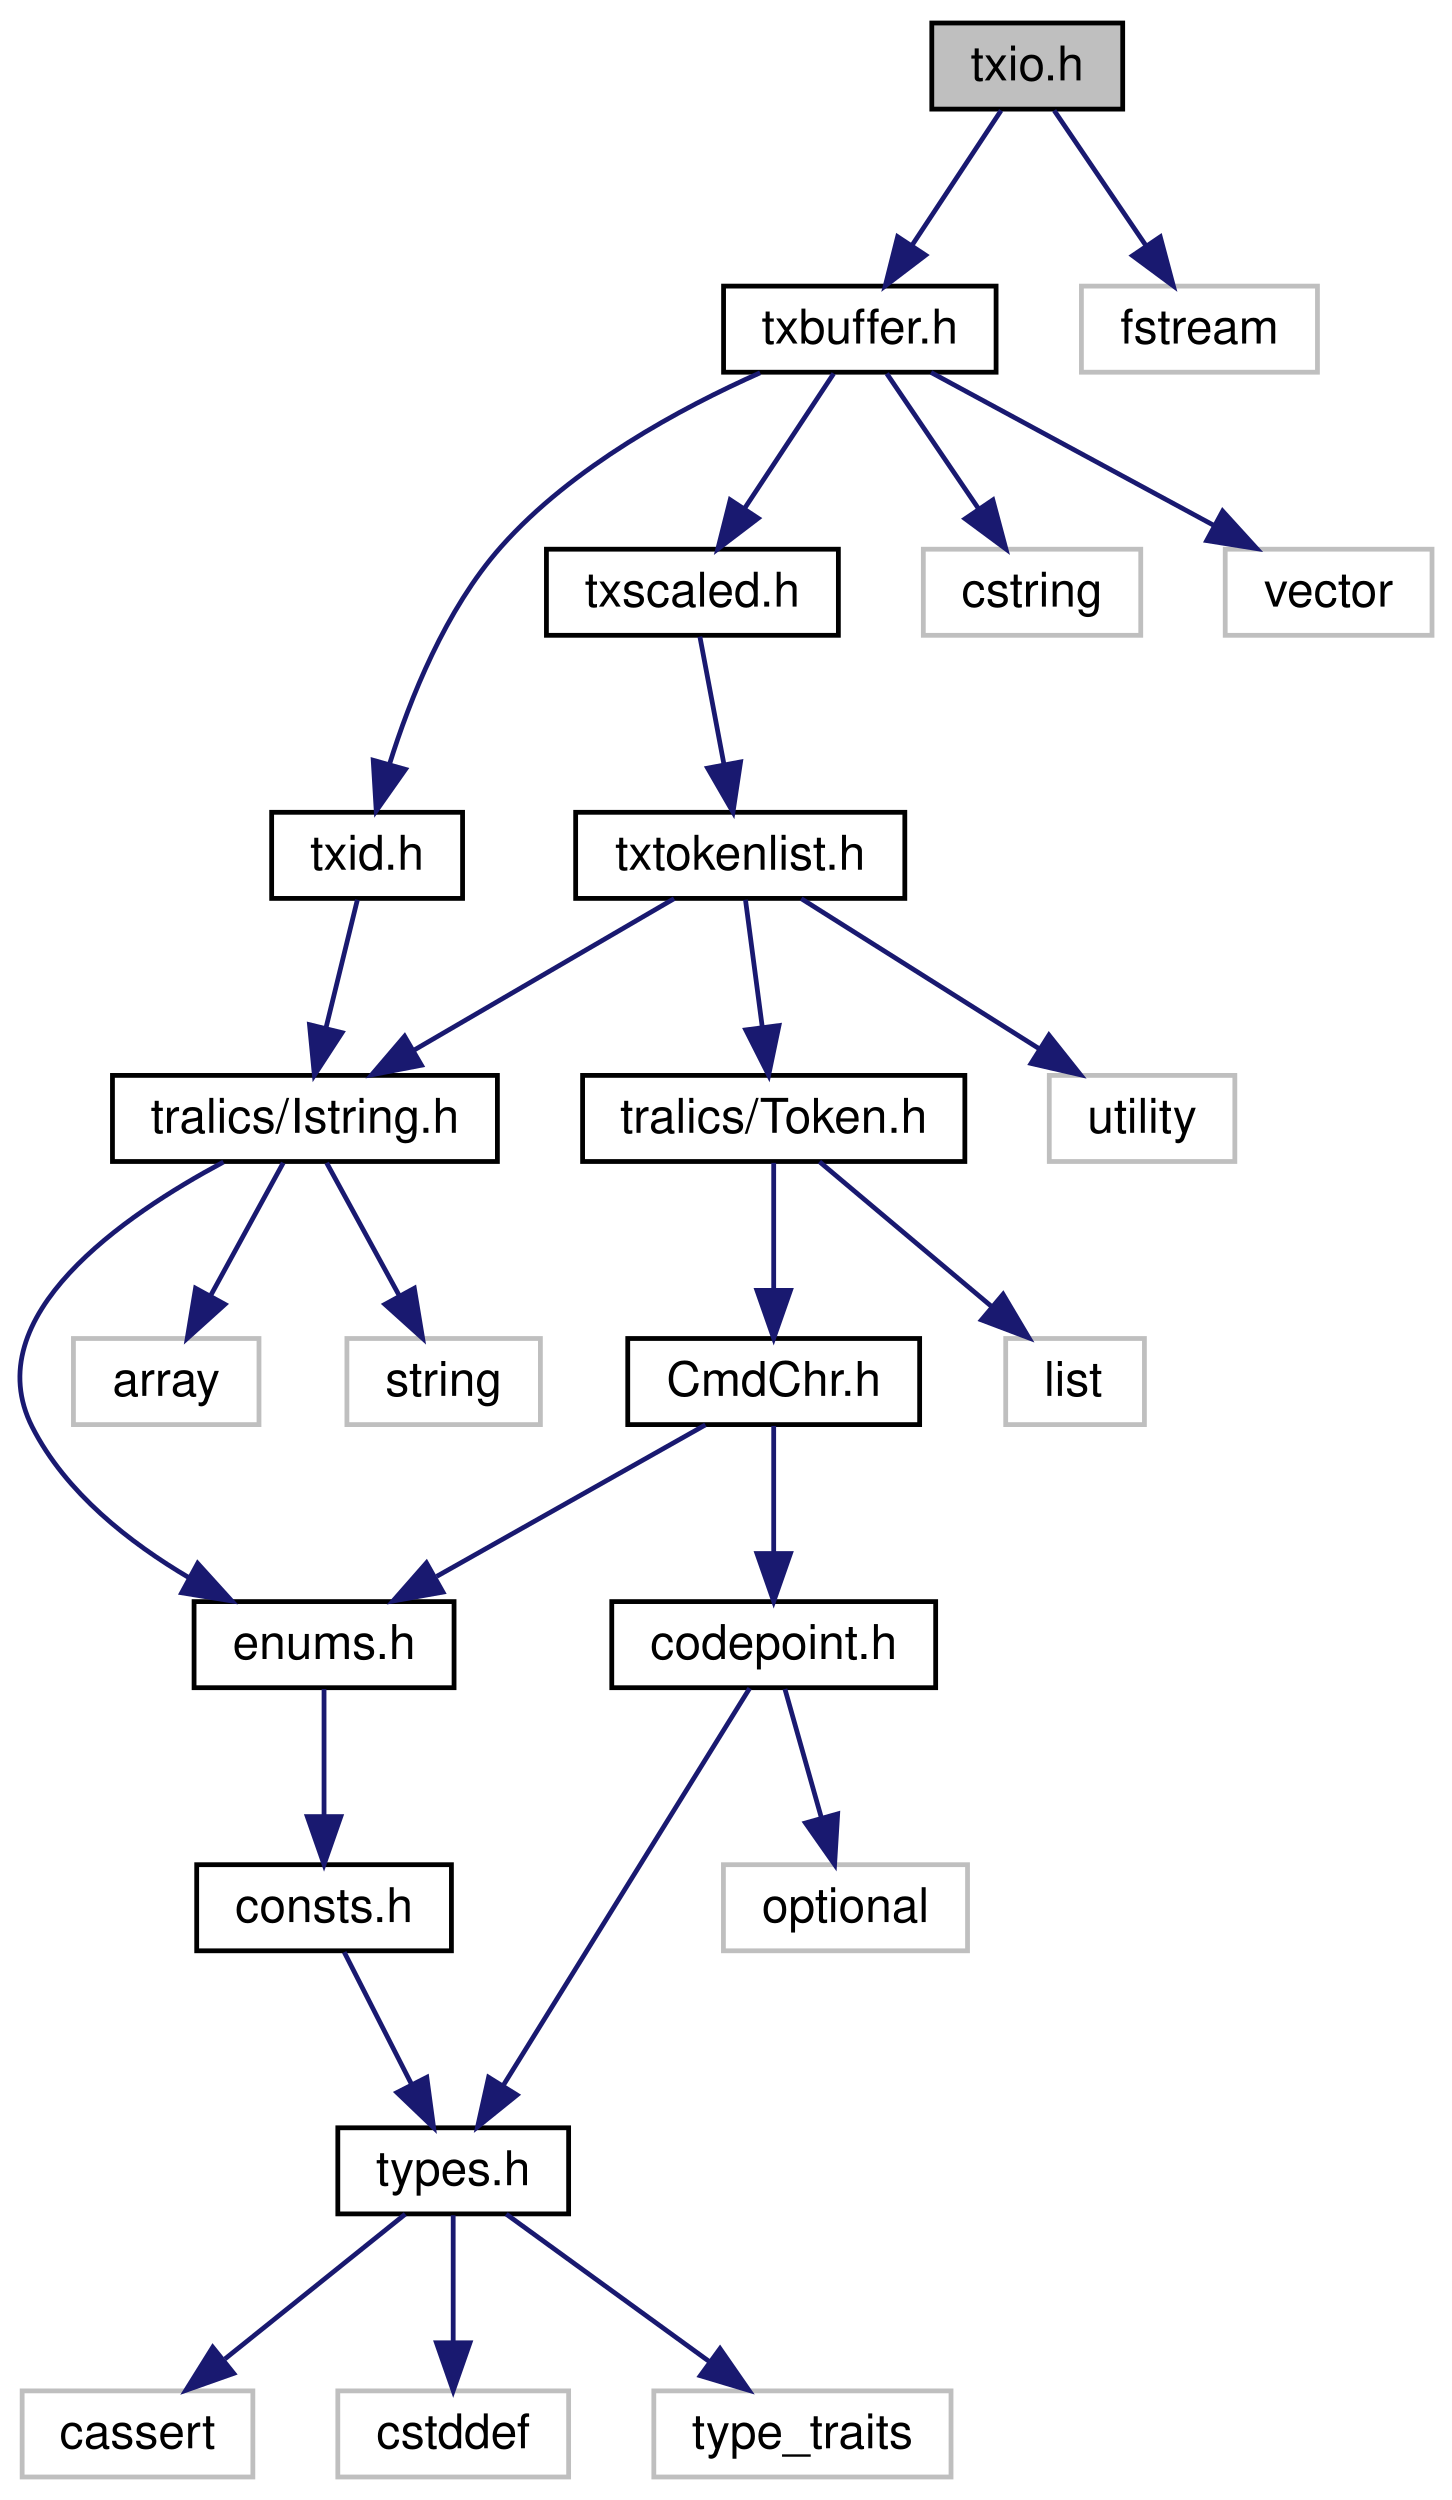
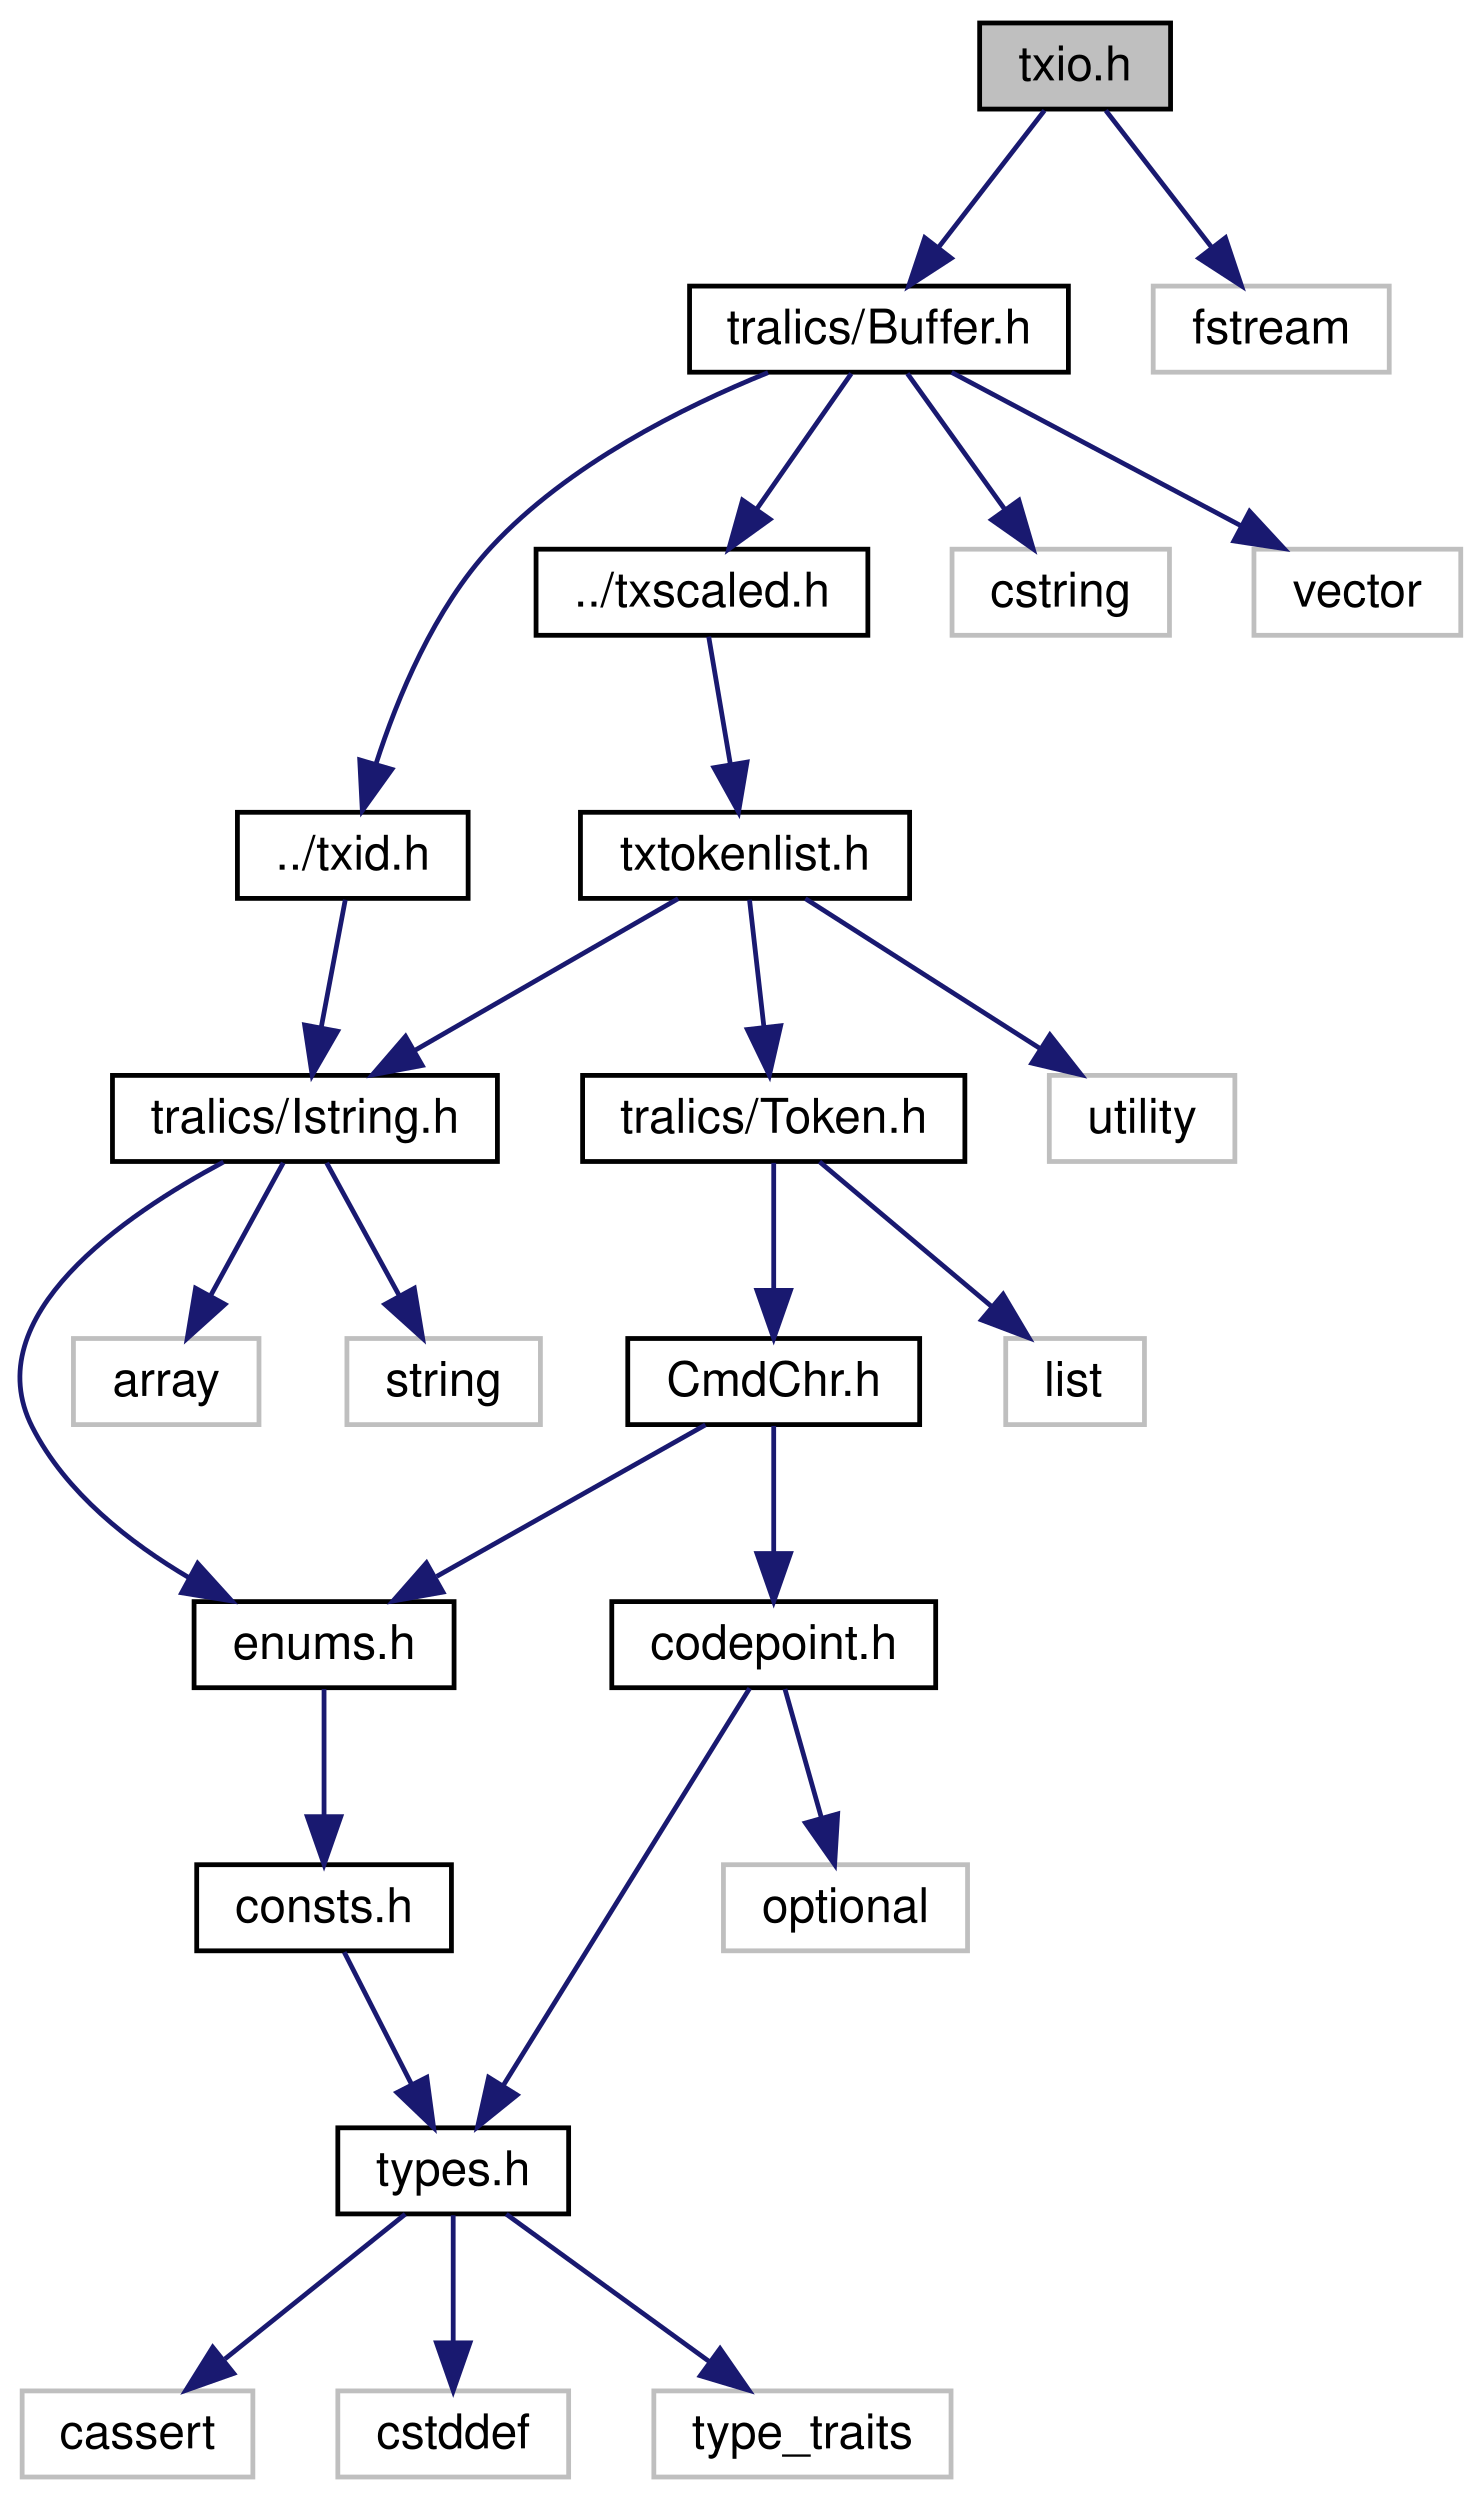
- <svg xmlns="http://www.w3.org/2000/svg" xmlns:xlink="http://www.w3.org/1999/xlink" width="303pt" height="522pt" viewBox="0.00 0.00 303.36 522.00">
+ <svg xmlns="http://www.w3.org/2000/svg" xmlns:xlink="http://www.w3.org/1999/xlink" width="309pt" height="522pt" viewBox="0.00 0.00 309.36 522.00">
  <g id="graph0" class="graph" transform="scale(1 1) rotate(0) translate(4 518)">
    <g id="node1" class="node">
      <g id="a_node1">
        <a xlink:title=" ">
-           <polygon fill="#bfbfbf" stroke="black" points="190.79,-495.5 190.79,-513.5 230.7,-513.5 230.7,-495.5 190.79,-495.5" />
-           <text text-anchor="middle" x="210.74" y="-501.5" font-family="Helvetica,sans-Serif" font-size="10.00">txio.h</text>
+           <polygon fill="#bfbfbf" stroke="black" points="200.79,-495.5 200.79,-513.5 240.7,-513.5 240.7,-495.5 200.79,-495.5" />
+           <text text-anchor="middle" x="220.74" y="-501.5" font-family="Helvetica,sans-Serif" font-size="10.00">txio.h</text>
        </a>
      </g>
    </g>
    <g id="node2" class="node">
      <g id="a_node2">
-         <a xlink:href="../../dd/d74/txbuffer_8h.html" target="_top" xlink:title=" ">
-           <polygon fill="none" stroke="black" points="147.26,-440.5 147.26,-458.5 204.23,-458.5 204.23,-440.5 147.26,-440.5" />
-           <text text-anchor="middle" x="175.74" y="-446.5" font-family="Helvetica,sans-Serif" font-size="10.00">txbuffer.h</text>
+         <a xlink:href="../../d7/d1b/_buffer_8h.html" target="_top" xlink:title=" ">
+           <polygon fill="none" stroke="black" points="140.15,-440.5 140.15,-458.5 219.34,-458.5 219.34,-440.5 140.15,-440.5" />
+           <text text-anchor="middle" x="179.74" y="-446.5" font-family="Helvetica,sans-Serif" font-size="10.00">tralics/Buffer.h</text>
        </a>
      </g>
    </g>
    <g id="edge1" class="edge">
-       <path fill="none" stroke="midnightblue" d="M205.28,-495.22C200.32,-487.71 192.86,-476.41 186.67,-467.05" />
-       <polygon fill="midnightblue" stroke="midnightblue" points="189.49,-464.97 181.06,-458.55 183.65,-468.82 189.49,-464.97" />
+       <path fill="none" stroke="midnightblue" d="M214.34,-495.22C208.41,-487.55 199.42,-475.94 192.1,-466.47" />
+       <polygon fill="midnightblue" stroke="midnightblue" points="194.86,-464.32 185.97,-458.55 189.32,-468.6 194.86,-464.32" />
    </g>
    <g id="node23" class="node">
      <g id="a_node23">
        <a xlink:title=" ">
-           <polygon fill="none" stroke="#bfbfbf" points="222.07,-440.5 222.07,-458.5 271.41,-458.5 271.41,-440.5 222.07,-440.5" />
-           <text text-anchor="middle" x="246.74" y="-446.5" font-family="Helvetica,sans-Serif" font-size="10.00">fstream</text>
+           <polygon fill="none" stroke="#bfbfbf" points="237.07,-440.5 237.07,-458.5 286.41,-458.5 286.41,-440.5 237.07,-440.5" />
+           <text text-anchor="middle" x="261.74" y="-446.5" font-family="Helvetica,sans-Serif" font-size="10.00">fstream</text>
        </a>
      </g>
    </g>
    <g id="edge25" class="edge">
-       <path fill="none" stroke="midnightblue" d="M216.37,-495.22C221.47,-487.71 229.14,-476.41 235.5,-467.05" />
-       <polygon fill="midnightblue" stroke="midnightblue" points="238.55,-468.79 241.28,-458.55 232.76,-464.86 238.55,-468.79" />
+       <path fill="none" stroke="midnightblue" d="M227.15,-495.22C233.08,-487.55 242.07,-475.94 249.39,-466.47" />
+       <polygon fill="midnightblue" stroke="midnightblue" points="252.17,-468.6 255.52,-458.55 246.63,-464.32 252.17,-468.6" />
    </g>
    <g id="node3" class="node">
      <g id="a_node3">
        <a xlink:href="../../d1/d9e/txid_8h.html" target="_top" xlink:title=" ">
-           <polygon fill="none" stroke="black" points="52.79,-330.5 52.79,-348.5 92.7,-348.5 92.7,-330.5 52.79,-330.5" />
-           <text text-anchor="middle" x="72.74" y="-336.5" font-family="Helvetica,sans-Serif" font-size="10.00">txid.h</text>
+           <polygon fill="none" stroke="black" points="45.63,-330.5 45.63,-348.5 93.86,-348.5 93.86,-330.5 45.63,-330.5" />
+           <text text-anchor="middle" x="69.74" y="-336.5" font-family="Helvetica,sans-Serif" font-size="10.00">../txid.h</text>
        </a>
      </g>
    </g>
    <g id="edge2" class="edge">
-       <path fill="none" stroke="midnightblue" d="M154.9,-440.38C138.35,-433.02 115.61,-420.77 100.74,-404 89.14,-390.91 81.69,-372.24 77.42,-358.54" />
-       <polygon fill="midnightblue" stroke="midnightblue" points="80.75,-357.47 74.65,-348.81 74.02,-359.38 80.75,-357.47" />
+       <path fill="none" stroke="midnightblue" d="M156.56,-440.42C138.79,-433.23 114.69,-421.17 98.74,-404 86.77,-391.11 79.05,-372.41 74.61,-358.65" />
+       <polygon fill="midnightblue" stroke="midnightblue" points="77.91,-357.47 71.74,-348.87 71.2,-359.45 77.91,-357.47" />
    </g>
    <g id="node13" class="node">
      <g id="a_node13">
        <a xlink:href="../../d9/d18/txscaled_8h.html" target="_top" xlink:title=" ">
-           <polygon fill="none" stroke="black" points="110.23,-385.5 110.23,-403.5 171.26,-403.5 171.26,-385.5 110.23,-385.5" />
-           <text text-anchor="middle" x="140.74" y="-391.5" font-family="Helvetica,sans-Serif" font-size="10.00">txscaled.h</text>
+           <polygon fill="none" stroke="black" points="108.06,-385.5 108.06,-403.5 177.42,-403.5 177.42,-385.5 108.06,-385.5" />
+           <text text-anchor="middle" x="142.74" y="-391.5" font-family="Helvetica,sans-Serif" font-size="10.00">../txscaled.h</text>
        </a>
      </g>
    </g>
    <g id="edge12" class="edge">
-       <path fill="none" stroke="midnightblue" d="M170.28,-440.22C165.32,-432.71 157.86,-421.41 151.67,-412.05" />
-       <polygon fill="midnightblue" stroke="midnightblue" points="154.49,-409.97 146.06,-403.55 148.65,-413.82 154.49,-409.97" />
+       <path fill="none" stroke="midnightblue" d="M173.96,-440.22C168.66,-432.63 160.67,-421.18 154.1,-411.76" />
+       <polygon fill="midnightblue" stroke="midnightblue" points="156.96,-409.75 148.36,-403.55 151.22,-413.75 156.96,-409.75" />
    </g>
    <g id="node21" class="node">
      <g id="a_node21">
        <a xlink:title=" ">
-           <polygon fill="none" stroke="#bfbfbf" points="189.02,-385.5 189.02,-403.5 234.47,-403.5 234.47,-385.5 189.02,-385.5" />
-           <text text-anchor="middle" x="211.74" y="-391.5" font-family="Helvetica,sans-Serif" font-size="10.00">cstring</text>
+           <polygon fill="none" stroke="#bfbfbf" points="195.02,-385.5 195.02,-403.5 240.47,-403.5 240.47,-385.5 195.02,-385.5" />
+           <text text-anchor="middle" x="217.74" y="-391.5" font-family="Helvetica,sans-Serif" font-size="10.00">cstring</text>
        </a>
      </g>
    </g>
    <g id="edge23" class="edge">
-       <path fill="none" stroke="midnightblue" d="M181.37,-440.22C186.47,-432.71 194.14,-421.41 200.5,-412.05" />
-       <polygon fill="midnightblue" stroke="midnightblue" points="203.55,-413.79 206.28,-403.55 197.76,-409.86 203.55,-413.79" />
+       <path fill="none" stroke="midnightblue" d="M185.68,-440.22C191.12,-432.63 199.34,-421.18 206.09,-411.76" />
+       <polygon fill="midnightblue" stroke="midnightblue" points="208.99,-413.72 211.97,-403.55 203.3,-409.64 208.99,-413.72" />
    </g>
    <g id="node22" class="node">
      <g id="a_node22">
        <a xlink:title=" ">
-           <polygon fill="none" stroke="#bfbfbf" points="252.13,-385.5 252.13,-403.5 295.36,-403.5 295.36,-385.5 252.13,-385.5" />
-           <text text-anchor="middle" x="273.74" y="-391.5" font-family="Helvetica,sans-Serif" font-size="10.00">vector</text>
+           <polygon fill="none" stroke="#bfbfbf" points="258.13,-385.5 258.13,-403.5 301.36,-403.5 301.36,-385.5 258.13,-385.5" />
+           <text text-anchor="middle" x="279.74" y="-391.5" font-family="Helvetica,sans-Serif" font-size="10.00">vector</text>
        </a>
      </g>
    </g>
    <g id="edge24" class="edge">
-       <path fill="none" stroke="midnightblue" d="M190.63,-440.45C206.31,-431.97 231.26,-418.48 249.73,-408.49" />
-       <polygon fill="midnightblue" stroke="midnightblue" points="251.59,-411.46 258.72,-403.63 248.26,-405.3 251.59,-411.46" />
+       <path fill="none" stroke="midnightblue" d="M194.93,-440.45C211.01,-431.93 236.63,-418.35 255.5,-408.35" />
+       <polygon fill="midnightblue" stroke="midnightblue" points="257.22,-411.4 264.41,-403.63 253.94,-405.22 257.22,-411.4" />
    </g>
    <g id="node4" class="node">
      <g id="a_node4">
        <a xlink:href="../../d5/daf/_istring_8h.html" target="_top" xlink:title=" ">
          <polygon fill="none" stroke="black" points="19.51,-275.5 19.51,-293.5 99.98,-293.5 99.98,-275.5 19.51,-275.5" />
          <text text-anchor="middle" x="59.74" y="-281.5" font-family="Helvetica,sans-Serif" font-size="10.00">tralics/Istring.h</text>
        </a>
      </g>
    </g>
    <g id="edge3" class="edge">
-       <path fill="none" stroke="midnightblue" d="M70.71,-330.22C68.97,-323.1 66.39,-312.58 64.17,-303.53" />
-       <polygon fill="midnightblue" stroke="midnightblue" points="67.5,-302.43 61.72,-293.55 60.7,-304.1 67.5,-302.43" />
+       <path fill="none" stroke="midnightblue" d="M68.18,-330.22C66.84,-323.1 64.85,-312.58 63.15,-303.53" />
+       <polygon fill="midnightblue" stroke="midnightblue" points="66.56,-302.73 61.26,-293.55 59.68,-304.03 66.56,-302.73" />
    </g>
    <g id="node5" class="node">
      <g id="a_node5">
        <a xlink:href="../../d0/d0b/enums_8h.html" target="_top" xlink:title=" ">
          <polygon fill="none" stroke="black" points="36.57,-165.5 36.57,-183.5 90.92,-183.5 90.92,-165.5 36.57,-165.5" />
          <text text-anchor="middle" x="63.74" y="-171.5" font-family="Helvetica,sans-Serif" font-size="10.00">enums.h</text>
        </a>
      </g>
    </g>
    <g id="edge4" class="edge">
      <path fill="none" stroke="midnightblue" d="M42.71,-275.39C21.95,-264.3 -9,-243.11 2.74,-220 9.72,-206.27 23.14,-195.77 35.62,-188.43" />
      <polygon fill="midnightblue" stroke="midnightblue" points="37.32,-191.49 44.44,-183.64 33.98,-185.34 37.32,-191.49" />
    </g>
    <g id="node11" class="node">
      <g id="a_node11">
        <a xlink:title=" ">
          <polygon fill="none" stroke="#bfbfbf" points="11.35,-220.5 11.35,-238.5 50.14,-238.5 50.14,-220.5 11.35,-220.5" />
          <text text-anchor="middle" x="30.74" y="-226.5" font-family="Helvetica,sans-Serif" font-size="10.00">array</text>
        </a>
      </g>
    </g>
    <g id="edge10" class="edge">
      <path fill="none" stroke="midnightblue" d="M55.21,-275.22C51.15,-267.79 45.05,-256.65 39.96,-247.34" />
      <polygon fill="midnightblue" stroke="midnightblue" points="43.02,-245.64 35.15,-238.55 36.88,-249 43.02,-245.64" />
    </g>
    <g id="node12" class="node">
      <g id="a_node12">
        <a xlink:title=" ">
          <polygon fill="none" stroke="#bfbfbf" points="68.52,-220.5 68.52,-238.5 108.97,-238.5 108.97,-220.5 68.52,-220.5" />
          <text text-anchor="middle" x="88.74" y="-226.5" font-family="Helvetica,sans-Serif" font-size="10.00">string</text>
        </a>
      </g>
    </g>
    <g id="edge11" class="edge">
      <path fill="none" stroke="midnightblue" d="M64.28,-275.22C68.34,-267.79 74.44,-256.65 79.53,-247.34" />
      <polygon fill="midnightblue" stroke="midnightblue" points="82.61,-249 84.34,-238.55 76.47,-245.64 82.61,-249" />
    </g>
    <g id="node6" class="node">
      <g id="a_node6">
        <a xlink:href="../../d8/db5/consts_8h.html" target="_top" xlink:title=" ">
          <polygon fill="none" stroke="black" points="37.12,-110.5 37.12,-128.5 90.37,-128.5 90.37,-110.5 37.12,-110.5" />
          <text text-anchor="middle" x="63.74" y="-116.5" font-family="Helvetica,sans-Serif" font-size="10.00">consts.h</text>
        </a>
      </g>
    </g>
    <g id="edge5" class="edge">
      <path fill="none" stroke="midnightblue" d="M63.74,-165.22C63.74,-158.18 63.74,-147.81 63.74,-138.83" />
      <polygon fill="midnightblue" stroke="midnightblue" points="67.24,-138.55 63.74,-128.55 60.24,-138.55 67.24,-138.55" />
    </g>
    <g id="node7" class="node">
      <g id="a_node7">
        <a xlink:href="../../d9/d49/types_8h.html" target="_top" xlink:title=" ">
          <polygon fill="none" stroke="black" points="66.62,-55.5 66.62,-73.5 114.87,-73.5 114.87,-55.5 66.62,-55.5" />
          <text text-anchor="middle" x="90.74" y="-61.5" font-family="Helvetica,sans-Serif" font-size="10.00">types.h</text>
        </a>
      </g>
    </g>
    <g id="edge6" class="edge">
      <path fill="none" stroke="midnightblue" d="M67.96,-110.22C71.71,-102.86 77.31,-91.88 82.01,-82.64" />
      <polygon fill="midnightblue" stroke="midnightblue" points="85.22,-84.05 86.64,-73.55 78.99,-80.87 85.22,-84.05" />
    </g>
    <g id="node8" class="node">
      <g id="a_node8">
        <a xlink:title=" ">
          <polygon fill="none" stroke="#bfbfbf" points="0.63,-0.5 0.63,-18.5 48.86,-18.5 48.86,-0.5 0.63,-0.5" />
          <text text-anchor="middle" x="24.74" y="-6.5" font-family="Helvetica,sans-Serif" font-size="10.00">cassert</text>
        </a>
      </g>
    </g>
    <g id="edge7" class="edge">
      <path fill="none" stroke="midnightblue" d="M80.72,-55.45C70.74,-47.43 55.19,-34.95 43.01,-25.17" />
      <polygon fill="midnightblue" stroke="midnightblue" points="44.85,-22.16 34.86,-18.63 40.47,-27.62 44.85,-22.16" />
    </g>
    <g id="node9" class="node">
      <g id="a_node9">
        <a xlink:title=" ">
          <polygon fill="none" stroke="#bfbfbf" points="66.62,-0.5 66.62,-18.5 114.87,-18.5 114.87,-0.5 66.62,-0.5" />
          <text text-anchor="middle" x="90.74" y="-6.5" font-family="Helvetica,sans-Serif" font-size="10.00">cstddef</text>
        </a>
      </g>
    </g>
    <g id="edge8" class="edge">
      <path fill="none" stroke="midnightblue" d="M90.74,-55.22C90.74,-48.18 90.74,-37.81 90.74,-28.83" />
      <polygon fill="midnightblue" stroke="midnightblue" points="94.24,-28.55 90.74,-18.55 87.24,-28.55 94.24,-28.55" />
    </g>
    <g id="node10" class="node">
      <g id="a_node10">
        <a xlink:title=" ">
          <polygon fill="none" stroke="#bfbfbf" points="132.68,-0.5 132.68,-18.5 194.81,-18.5 194.81,-0.5 132.68,-0.5" />
          <text text-anchor="middle" x="163.74" y="-6.5" font-family="Helvetica,sans-Serif" font-size="10.00">type_traits</text>
        </a>
      </g>
    </g>
    <g id="edge9" class="edge">
      <path fill="none" stroke="midnightblue" d="M101.83,-55.45C113.09,-47.28 130.74,-34.46 144.32,-24.6" />
      <polygon fill="midnightblue" stroke="midnightblue" points="146.52,-27.33 152.55,-18.63 142.4,-21.67 146.52,-27.33" />
    </g>
    <g id="node14" class="node">
      <g id="a_node14">
        <a xlink:href="../../dc/d91/txtokenlist_8h.html" target="_top" xlink:title=" ">
-           <polygon fill="none" stroke="black" points="116.34,-330.5 116.34,-348.5 185.15,-348.5 185.15,-330.5 116.34,-330.5" />
-           <text text-anchor="middle" x="150.74" y="-336.5" font-family="Helvetica,sans-Serif" font-size="10.00">txtokenlist.h</text>
+           <polygon fill="none" stroke="black" points="117.34,-330.5 117.34,-348.5 186.15,-348.5 186.15,-330.5 117.34,-330.5" />
+           <text text-anchor="middle" x="151.74" y="-336.5" font-family="Helvetica,sans-Serif" font-size="10.00">txtokenlist.h</text>
        </a>
      </g>
    </g>
    <g id="edge13" class="edge">
-       <path fill="none" stroke="midnightblue" d="M142.31,-385.22C143.65,-378.1 145.64,-367.58 147.34,-358.53" />
-       <polygon fill="midnightblue" stroke="midnightblue" points="150.81,-359.03 149.23,-348.55 143.93,-357.73 150.81,-359.03" />
+       <path fill="none" stroke="midnightblue" d="M144.15,-385.22C145.36,-378.1 147.15,-367.58 148.68,-358.53" />
+       <polygon fill="midnightblue" stroke="midnightblue" points="152.15,-358.99 150.38,-348.55 145.25,-357.82 152.15,-358.99" />
    </g>
    <g id="edge14" class="edge">
-       <path fill="none" stroke="midnightblue" d="M136.92,-330.45C122.49,-322.05 99.62,-308.72 82.51,-298.76" />
-       <polygon fill="midnightblue" stroke="midnightblue" points="84.1,-295.63 73.7,-293.63 80.58,-301.68 84.1,-295.63" />
+       <path fill="none" stroke="midnightblue" d="M137.77,-330.45C123.18,-322.05 100.06,-308.72 82.77,-298.76" />
+       <polygon fill="midnightblue" stroke="midnightblue" points="84.26,-295.58 73.85,-293.63 80.77,-301.65 84.26,-295.58" />
    </g>
    <g id="node15" class="node">
      <g id="a_node15">
        <a xlink:href="../../dd/dcd/_token_8h.html" target="_top" xlink:title=" ">
          <polygon fill="none" stroke="black" points="117.79,-275.5 117.79,-293.5 197.7,-293.5 197.7,-275.5 117.79,-275.5" />
          <text text-anchor="middle" x="157.74" y="-281.5" font-family="Helvetica,sans-Serif" font-size="10.00">tralics/Token.h</text>
        </a>
      </g>
    </g>
    <g id="edge15" class="edge">
-       <path fill="none" stroke="midnightblue" d="M151.84,-330.22C152.78,-323.1 154.17,-312.58 155.36,-303.53" />
-       <polygon fill="midnightblue" stroke="midnightblue" points="158.84,-303.92 156.68,-293.55 151.9,-303.01 158.84,-303.92" />
+       <path fill="none" stroke="midnightblue" d="M152.68,-330.22C153.49,-323.1 154.68,-312.58 155.7,-303.53" />
+       <polygon fill="midnightblue" stroke="midnightblue" points="159.19,-303.88 156.83,-293.55 152.23,-303.09 159.19,-303.88" />
    </g>
    <g id="node20" class="node">
      <g id="a_node20">
        <a xlink:title=" ">
          <polygon fill="none" stroke="#bfbfbf" points="215.35,-275.5 215.35,-293.5 254.14,-293.5 254.14,-275.5 215.35,-275.5" />
          <text text-anchor="middle" x="234.74" y="-281.5" font-family="Helvetica,sans-Serif" font-size="10.00">utility</text>
        </a>
      </g>
    </g>
    <g id="edge22" class="edge">
-       <path fill="none" stroke="midnightblue" d="M163.5,-330.45C176.7,-322.12 197.55,-308.97 213.29,-299.04" />
-       <polygon fill="midnightblue" stroke="midnightblue" points="215.28,-301.92 221.87,-293.63 211.54,-296 215.28,-301.92" />
+       <path fill="none" stroke="midnightblue" d="M164.35,-330.45C177.39,-322.12 197.99,-308.97 213.54,-299.04" />
+       <polygon fill="midnightblue" stroke="midnightblue" points="215.48,-301.96 222.02,-293.63 211.71,-296.06 215.48,-301.96" />
    </g>
    <g id="node16" class="node">
      <g id="a_node16">
        <a xlink:href="../../d2/d68/_cmd_chr_8h.html" target="_top" xlink:title=" ">
          <polygon fill="none" stroke="black" points="127.23,-220.5 127.23,-238.5 188.25,-238.5 188.25,-220.5 127.23,-220.5" />
          <text text-anchor="middle" x="157.74" y="-226.5" font-family="Helvetica,sans-Serif" font-size="10.00">CmdChr.h</text>
        </a>
      </g>
    </g>
    <g id="edge16" class="edge">
      <path fill="none" stroke="midnightblue" d="M157.74,-275.22C157.74,-268.18 157.74,-257.81 157.74,-248.83" />
      <polygon fill="midnightblue" stroke="midnightblue" points="161.24,-248.55 157.74,-238.55 154.24,-248.55 161.24,-248.55" />
    </g>
    <g id="node19" class="node">
      <g id="a_node19">
        <a xlink:title=" ">
          <polygon fill="none" stroke="#bfbfbf" points="206.24,-220.5 206.24,-238.5 235.24,-238.5 235.24,-220.5 206.24,-220.5" />
          <text text-anchor="middle" x="220.36" y="-226.5" font-family="Helvetica,sans-Serif" font-size="10.00">list</text>
        </a>
      </g>
    </g>
    <g id="edge21" class="edge">
      <path fill="none" stroke="midnightblue" d="M167.31,-275.45C176.84,-267.43 191.68,-254.95 203.31,-245.17" />
      <polygon fill="midnightblue" stroke="midnightblue" points="205.69,-247.74 211.09,-238.63 201.18,-242.38 205.69,-247.74" />
    </g>
    <g id="edge20" class="edge">
      <path fill="none" stroke="midnightblue" d="M143.47,-220.45C128.56,-212.05 104.93,-198.72 87.27,-188.76" />
      <polygon fill="midnightblue" stroke="midnightblue" points="88.59,-185.49 78.16,-183.63 85.15,-191.59 88.59,-185.49" />
    </g>
    <g id="node17" class="node">
      <g id="a_node17">
        <a xlink:href="../../d8/d47/codepoint_8h.html" target="_top" xlink:title=" ">
          <polygon fill="none" stroke="black" points="123.89,-165.5 123.89,-183.5 191.6,-183.5 191.6,-165.5 123.89,-165.5" />
          <text text-anchor="middle" x="157.74" y="-171.5" font-family="Helvetica,sans-Serif" font-size="10.00">codepoint.h</text>
        </a>
      </g>
    </g>
    <g id="edge17" class="edge">
      <path fill="none" stroke="midnightblue" d="M157.74,-220.22C157.74,-213.18 157.74,-202.81 157.74,-193.83" />
      <polygon fill="midnightblue" stroke="midnightblue" points="161.24,-193.55 157.74,-183.55 154.24,-193.55 161.24,-193.55" />
    </g>
    <g id="edge18" class="edge">
      <path fill="none" stroke="midnightblue" d="M152.71,-165.38C141.8,-147.79 115.77,-105.85 101.16,-82.29" />
      <polygon fill="midnightblue" stroke="midnightblue" points="104.08,-80.36 95.84,-73.71 98.14,-84.05 104.08,-80.36" />
    </g>
    <g id="node18" class="node">
      <g id="a_node18">
        <a xlink:title=" ">
          <polygon fill="none" stroke="#bfbfbf" points="147.23,-110.5 147.23,-128.5 198.26,-128.5 198.26,-110.5 147.23,-110.5" />
          <text text-anchor="middle" x="172.74" y="-116.5" font-family="Helvetica,sans-Serif" font-size="10.00">optional</text>
        </a>
      </g>
    </g>
    <g id="edge19" class="edge">
      <path fill="none" stroke="midnightblue" d="M160.09,-165.22C162.13,-158.02 165.15,-147.35 167.73,-138.23" />
      <polygon fill="midnightblue" stroke="midnightblue" points="171.11,-139.12 170.47,-128.55 164.38,-137.22 171.11,-139.12" />
    </g>
  </g>
</svg>
